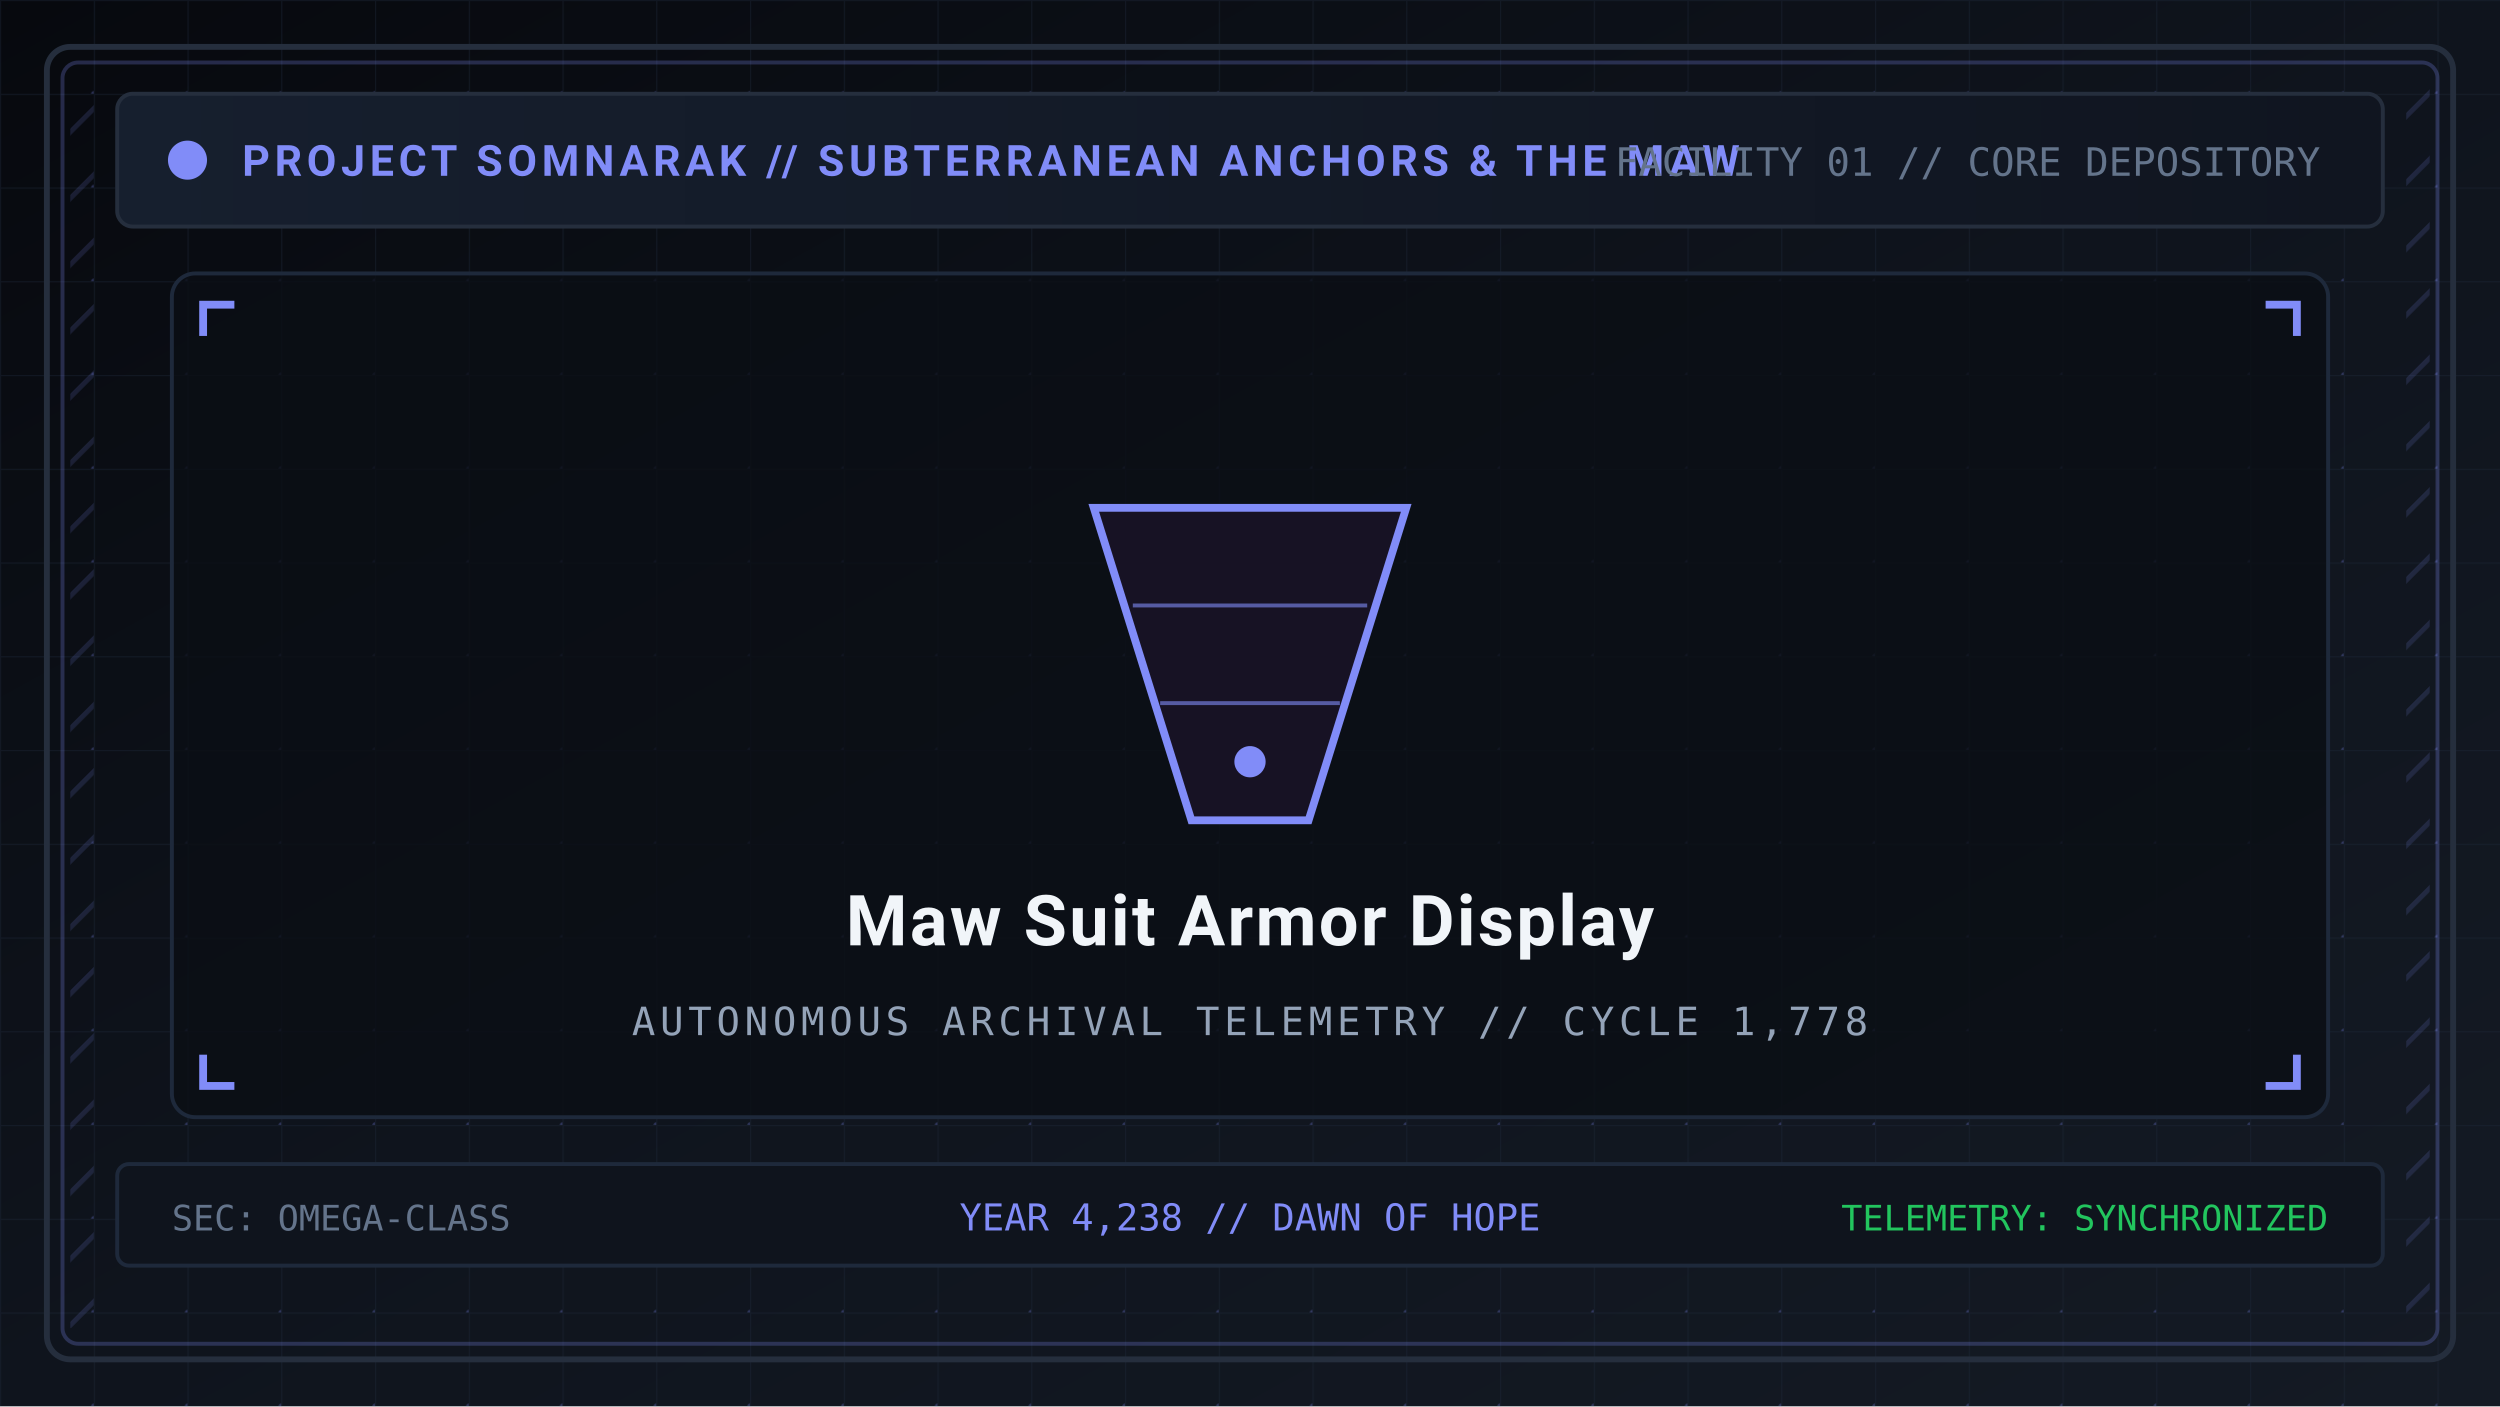
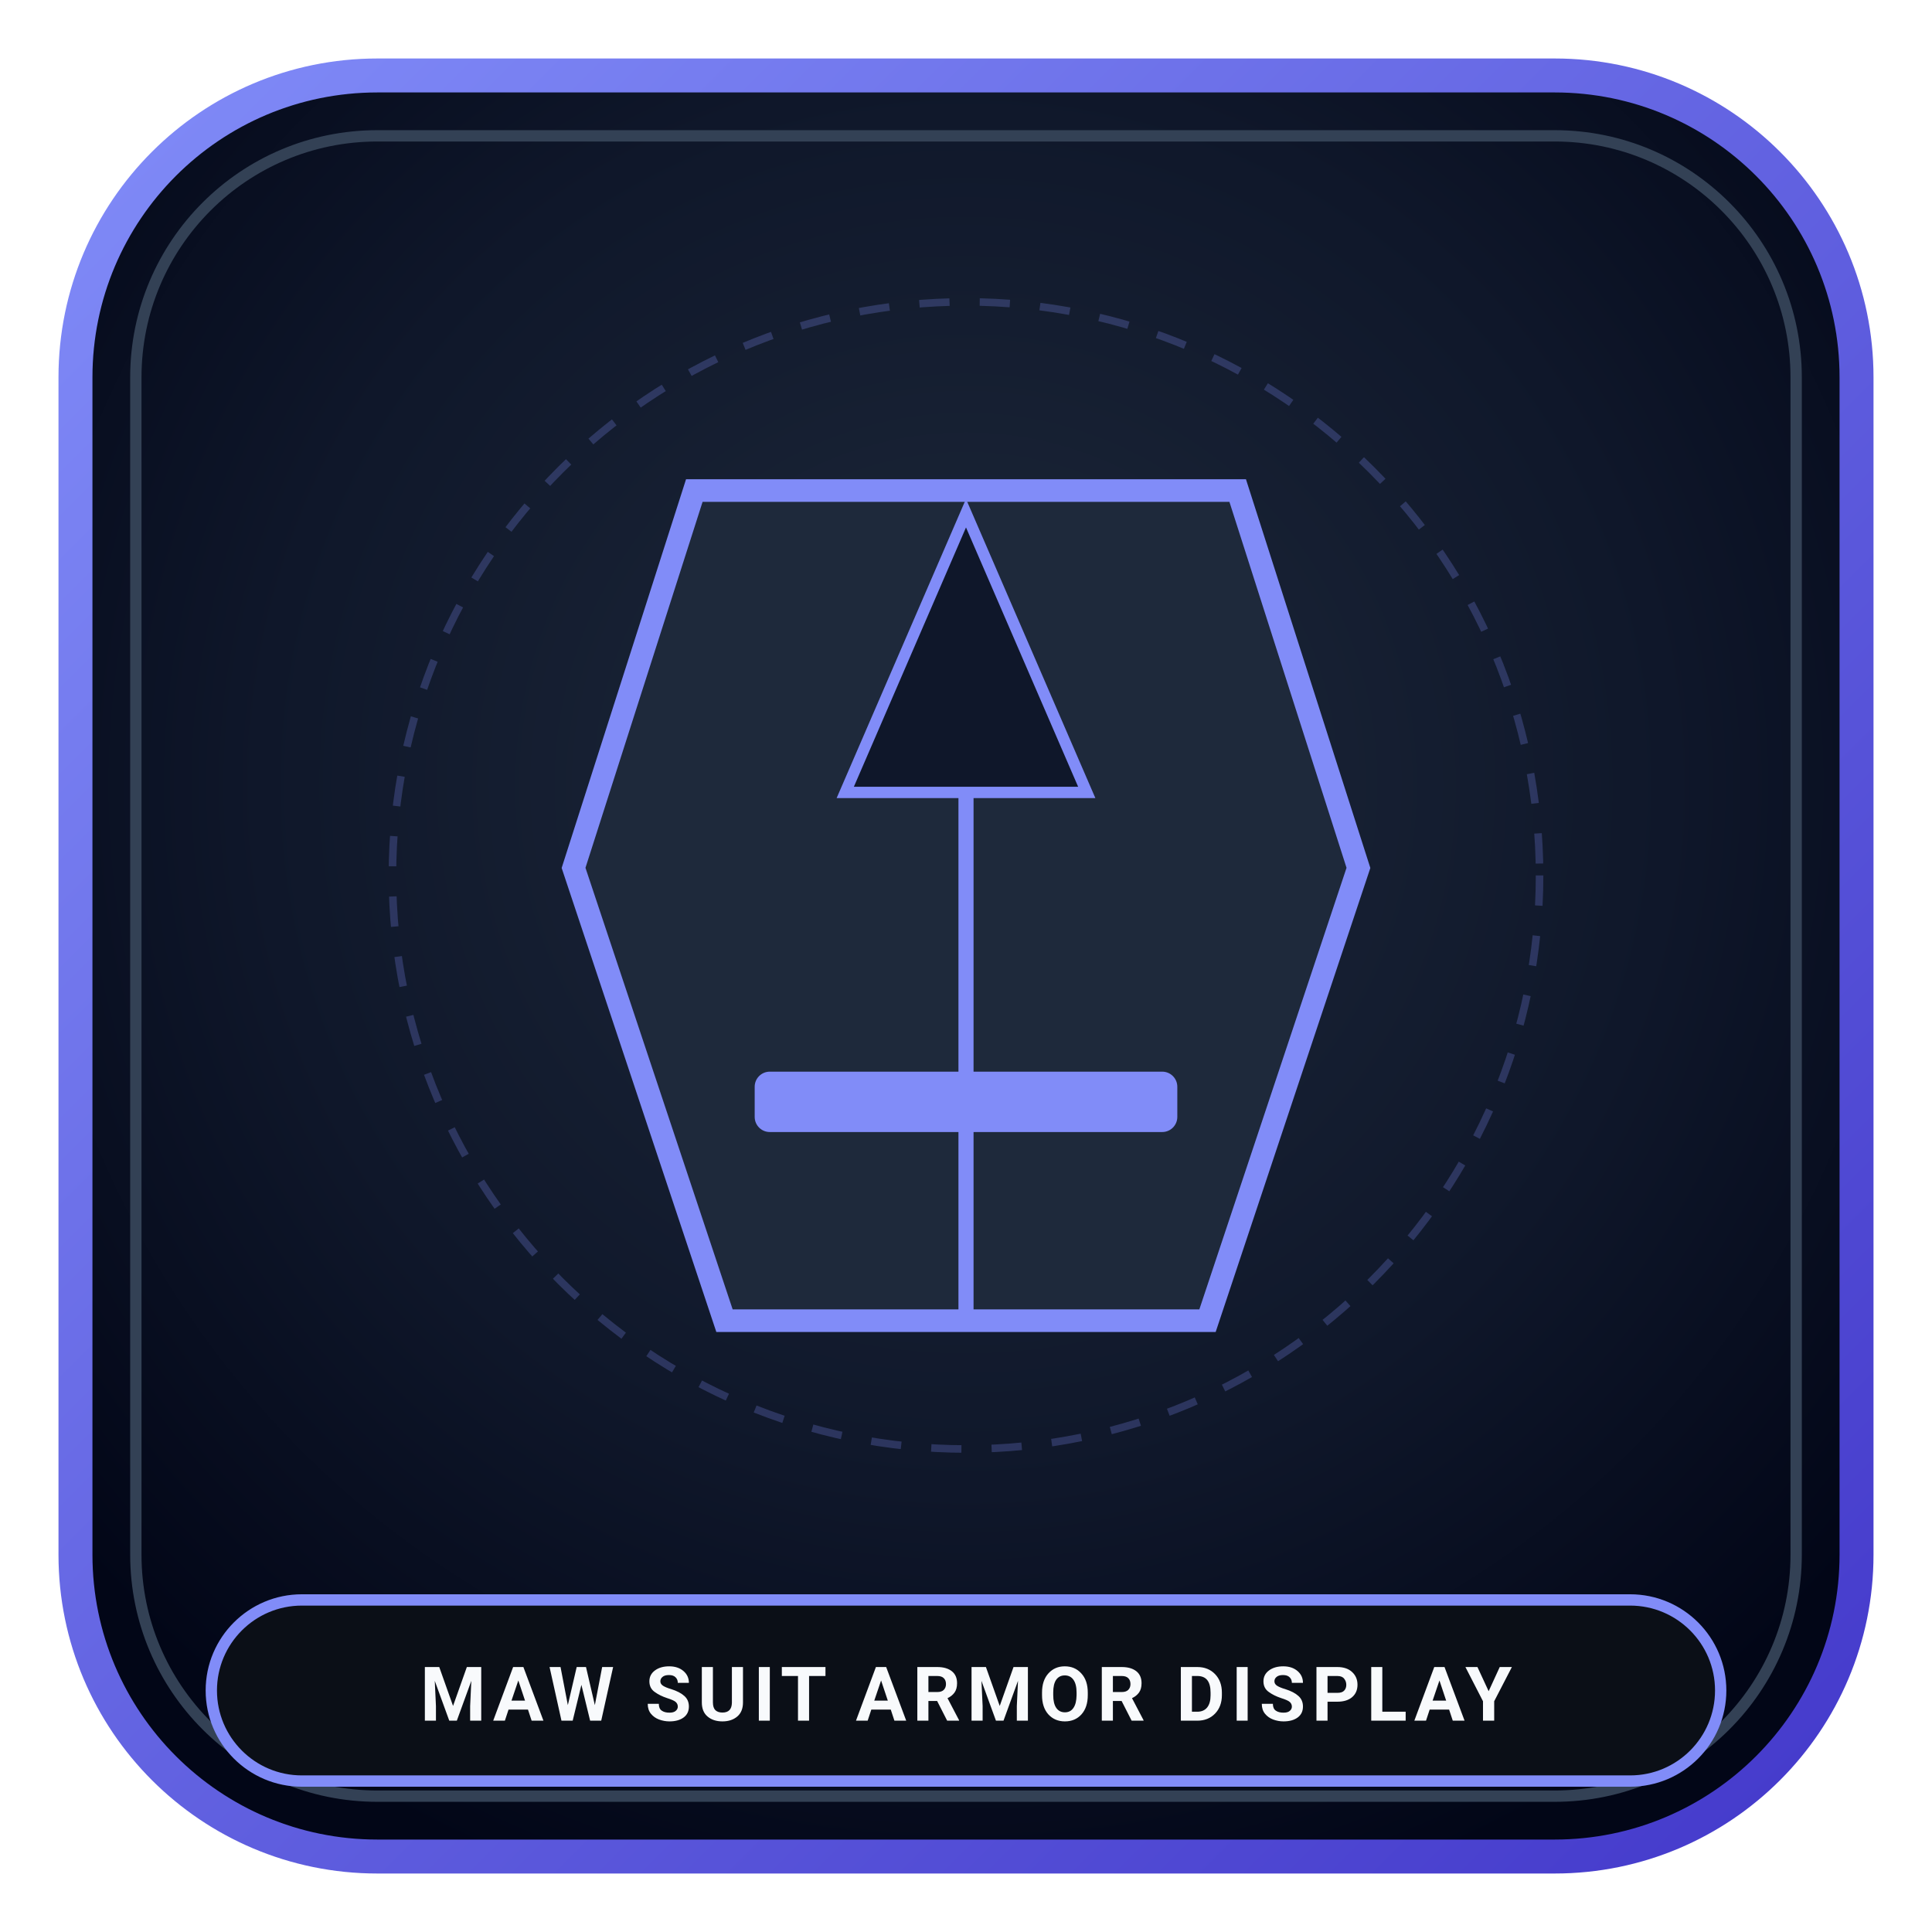
- <svg xmlns="http://www.w3.org/2000/svg" viewBox="0 0 640 360" width="640" height="360">
+ <svg xmlns="http://www.w3.org/2000/svg" viewBox="0 0 256 256" width="256" height="256">
  <defs>
-     <linearGradient id="bg" x1="0%" y1="0%" x2="100%" y2="100%">
-       <stop offset="0%" stop-color="#07090e" />
-       <stop offset="50%" stop-color="#0f141d" />
-       <stop offset="100%" stop-color="#141a24" />
-     </linearGradient>
-     <pattern id="tech-grid" width="24" height="24" patternUnits="userSpaceOnUse">
-       <path d="M 24 0 L 0 0 0 24" fill="none" stroke="#1e293b" stroke-width="0.6" stroke-opacity="0.4" />
-       <circle cx="24" cy="24" r="0.7" fill="#818cf8" fill-opacity="0.25" />
-     </pattern>
-     <pattern id="hazard" width="12" height="12" patternTransform="rotate(45)" patternUnits="userSpaceOnUse">
-       <line x1="0" y1="0" x2="0" y2="12" stroke="#818cf8" stroke-width="2.5" stroke-opacity="0.15" />
-     </pattern>
-     <linearGradient id="panel-grad" x1="0%" y1="0%" x2="100%" y2="0%">
-       <stop offset="0%" stop-color="#161f2e" />
-       <stop offset="100%" stop-color="#101520" />
+     <radialGradient id="icon-bg" cx="50%" cy="40%" r="65%">
+       <stop offset="0%" stop-color="#1e293b" />
+       <stop offset="60%" stop-color="#0f172a" />
+       <stop offset="100%" stop-color="#020617" />
+     </radialGradient>
+     <linearGradient id="rim-grad" x1="0%" y1="0%" x2="100%" y2="100%">
+       <stop offset="0%" stop-color="#818cf8" />
+       <stop offset="100%" stop-color="#4338ca" />
    </linearGradient>
  </defs>
-   <rect width="640" height="360" fill="url(#bg)" />
-   <rect width="640" height="360" fill="url(#tech-grid)" />
-   <rect x="12" y="12" width="616" height="336" rx="6" fill="none" stroke="#252e3d" stroke-width="1.5" />
-   <rect x="16" y="16" width="608" height="328" rx="4" fill="none" stroke="#818cf8" stroke-opacity="0.25" stroke-width="1" />
-   <rect x="18" y="20" width="6" height="320" fill="url(#hazard)" />
-   <rect x="616" y="20" width="6" height="320" fill="url(#hazard)" />
-   <rect x="30" y="24" width="580" height="34" rx="4" fill="url(#panel-grad)" stroke="#252e3d" stroke-width="1" />
-   <circle cx="48" cy="41" r="5" fill="#818cf8" />
-   <text x="62" y="45" font-family="'Segoe UI', -apple-system, BlinkMacSystemFont, Roboto, sans-serif" font-size="11" font-weight="bold" fill="#818cf8" letter-spacing="1.2">PROJECT SOMNARAK // SUBTERRANEAN ANCHORS &amp; THE MAW</text>
-   <text x="594" y="45" text-anchor="end" font-family="monospace" font-size="10" fill="#64748b">FACILITY 01 // CORE DEPOSITORY</text>
-   <rect x="44" y="70" width="552" height="216" rx="6" fill="#0b0e14" fill-opacity="0.8" stroke="#1e293b" stroke-width="1" />
-   <path d="M 52 86 L 52 78 L 60 78" fill="none" stroke="#818cf8" stroke-width="2" />
-   <path d="M 588 86 L 588 78 L 580 78" fill="none" stroke="#818cf8" stroke-width="2" />
-   <path d="M 52 270 L 52 278 L 60 278" fill="none" stroke="#818cf8" stroke-width="2" />
-   <path d="M 588 270 L 588 278 L 580 278" fill="none" stroke="#818cf8" stroke-width="2" />
-   <polygon points="280,130 360,130 335,210 305,210" fill="#171224" stroke="#818cf8" stroke-width="2" />
-   <line x1="290" y1="155" x2="350" y2="155" stroke="#818cf8" stroke-width="1" stroke-opacity="0.6" />
-   <line x1="297" y1="180" x2="343" y2="180" stroke="#818cf8" stroke-width="1" stroke-opacity="0.6" />
-   <circle cx="320" cy="195" r="4" fill="#818cf8" />
-   <text x="320" y="242" text-anchor="middle" font-family="'Segoe UI', -apple-system, BlinkMacSystemFont, Roboto, sans-serif" font-size="18" font-weight="bold" fill="#f1f5f9" letter-spacing="0.6">Maw Suit Armor Display</text>
-   <text x="320" y="265" text-anchor="middle" font-family="monospace" font-size="10" fill="#94a3b8" letter-spacing="1.2">AUTONOMOUS ARCHIVAL TELEMETRY // CYCLE 1,778</text>
-   <rect x="30" y="298" width="580" height="26" rx="3" fill="#0f141d" stroke="#1e293b" stroke-width="1" />
-   <text x="44" y="315" font-family="monospace" font-size="9" fill="#64748b">SEC: OMEGA-CLASS</text>
-   <text x="320" y="315" text-anchor="middle" font-family="monospace" font-size="9.5" fill="#818cf8">YEAR 4,238 // DAWN OF HOPE</text>
-   <text x="596" y="315" text-anchor="end" font-family="monospace" font-size="9" fill="#22c55e">TELEMETRY: SYNCHRONIZED</text>
+   <rect x="10" y="10" width="236" height="236" rx="40" fill="url(#icon-bg)" stroke="url(#rim-grad)" stroke-width="4.5" />
+   <rect x="18" y="18" width="220" height="220" rx="32" fill="none" stroke="#334155" stroke-width="1.5" />
+   <circle cx="128" cy="116" r="76" fill="none" stroke="#818cf8" stroke-opacity="0.25" stroke-width="1" stroke-dasharray="4,4" />
+   <path d="M 92 65 L 164 65 L 180 115 L 160 175 L 96 175 L 76 115 Z" fill="#1e293b" stroke="#818cf8" stroke-width="3" />
+   <polygon points="128,68 112,105 144,105" fill="#0f172a" stroke="#818cf8" stroke-width="1.5" />
+   <line x1="128" y1="105" x2="128" y2="175" stroke="#818cf8" stroke-width="2" />
+   <rect x="100" y="142" width="56" height="8" rx="2" fill="#818cf8" />
+   <rect x="28" y="212" width="200" height="24" rx="12" fill="#0b0f17" stroke="#818cf8" stroke-width="1.5" />
+   <text x="128" y="228" text-anchor="middle" font-family="'Segoe UI', -apple-system, Roboto, sans-serif" font-size="10" font-weight="bold" fill="#f8fafc" letter-spacing="0.8">MAW SUIT ARMOR DISPLAY</text>
</svg>
